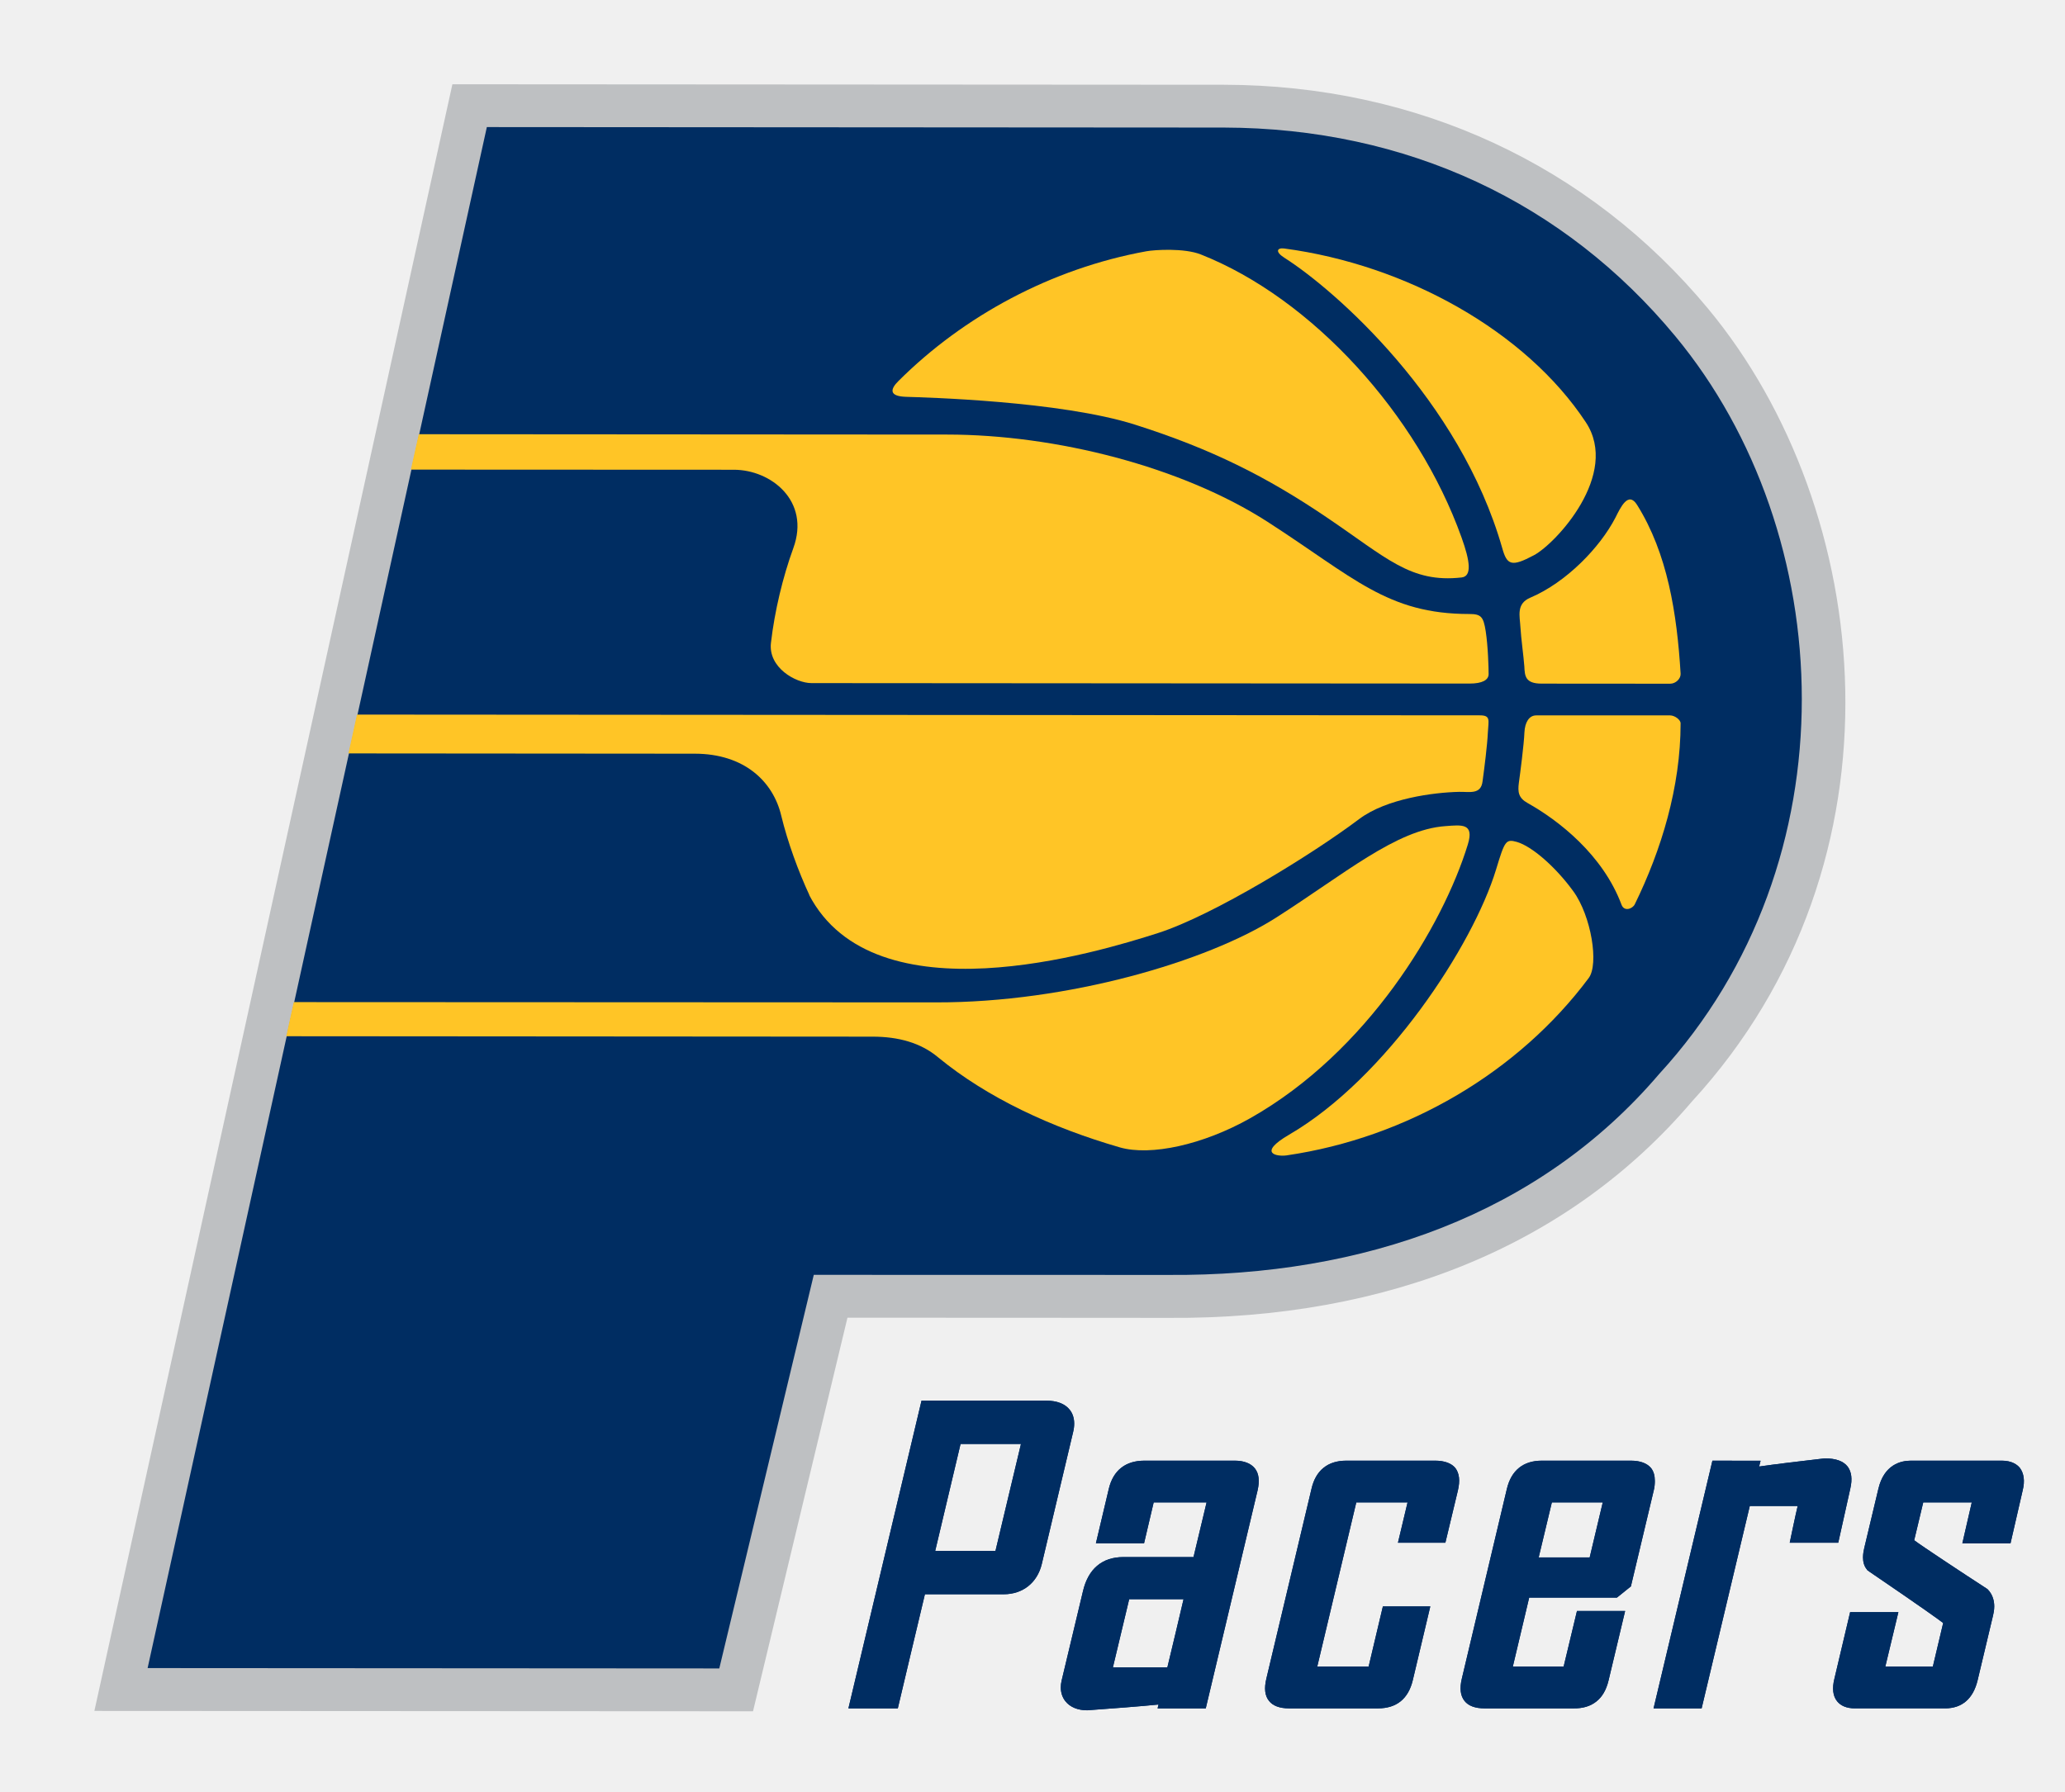
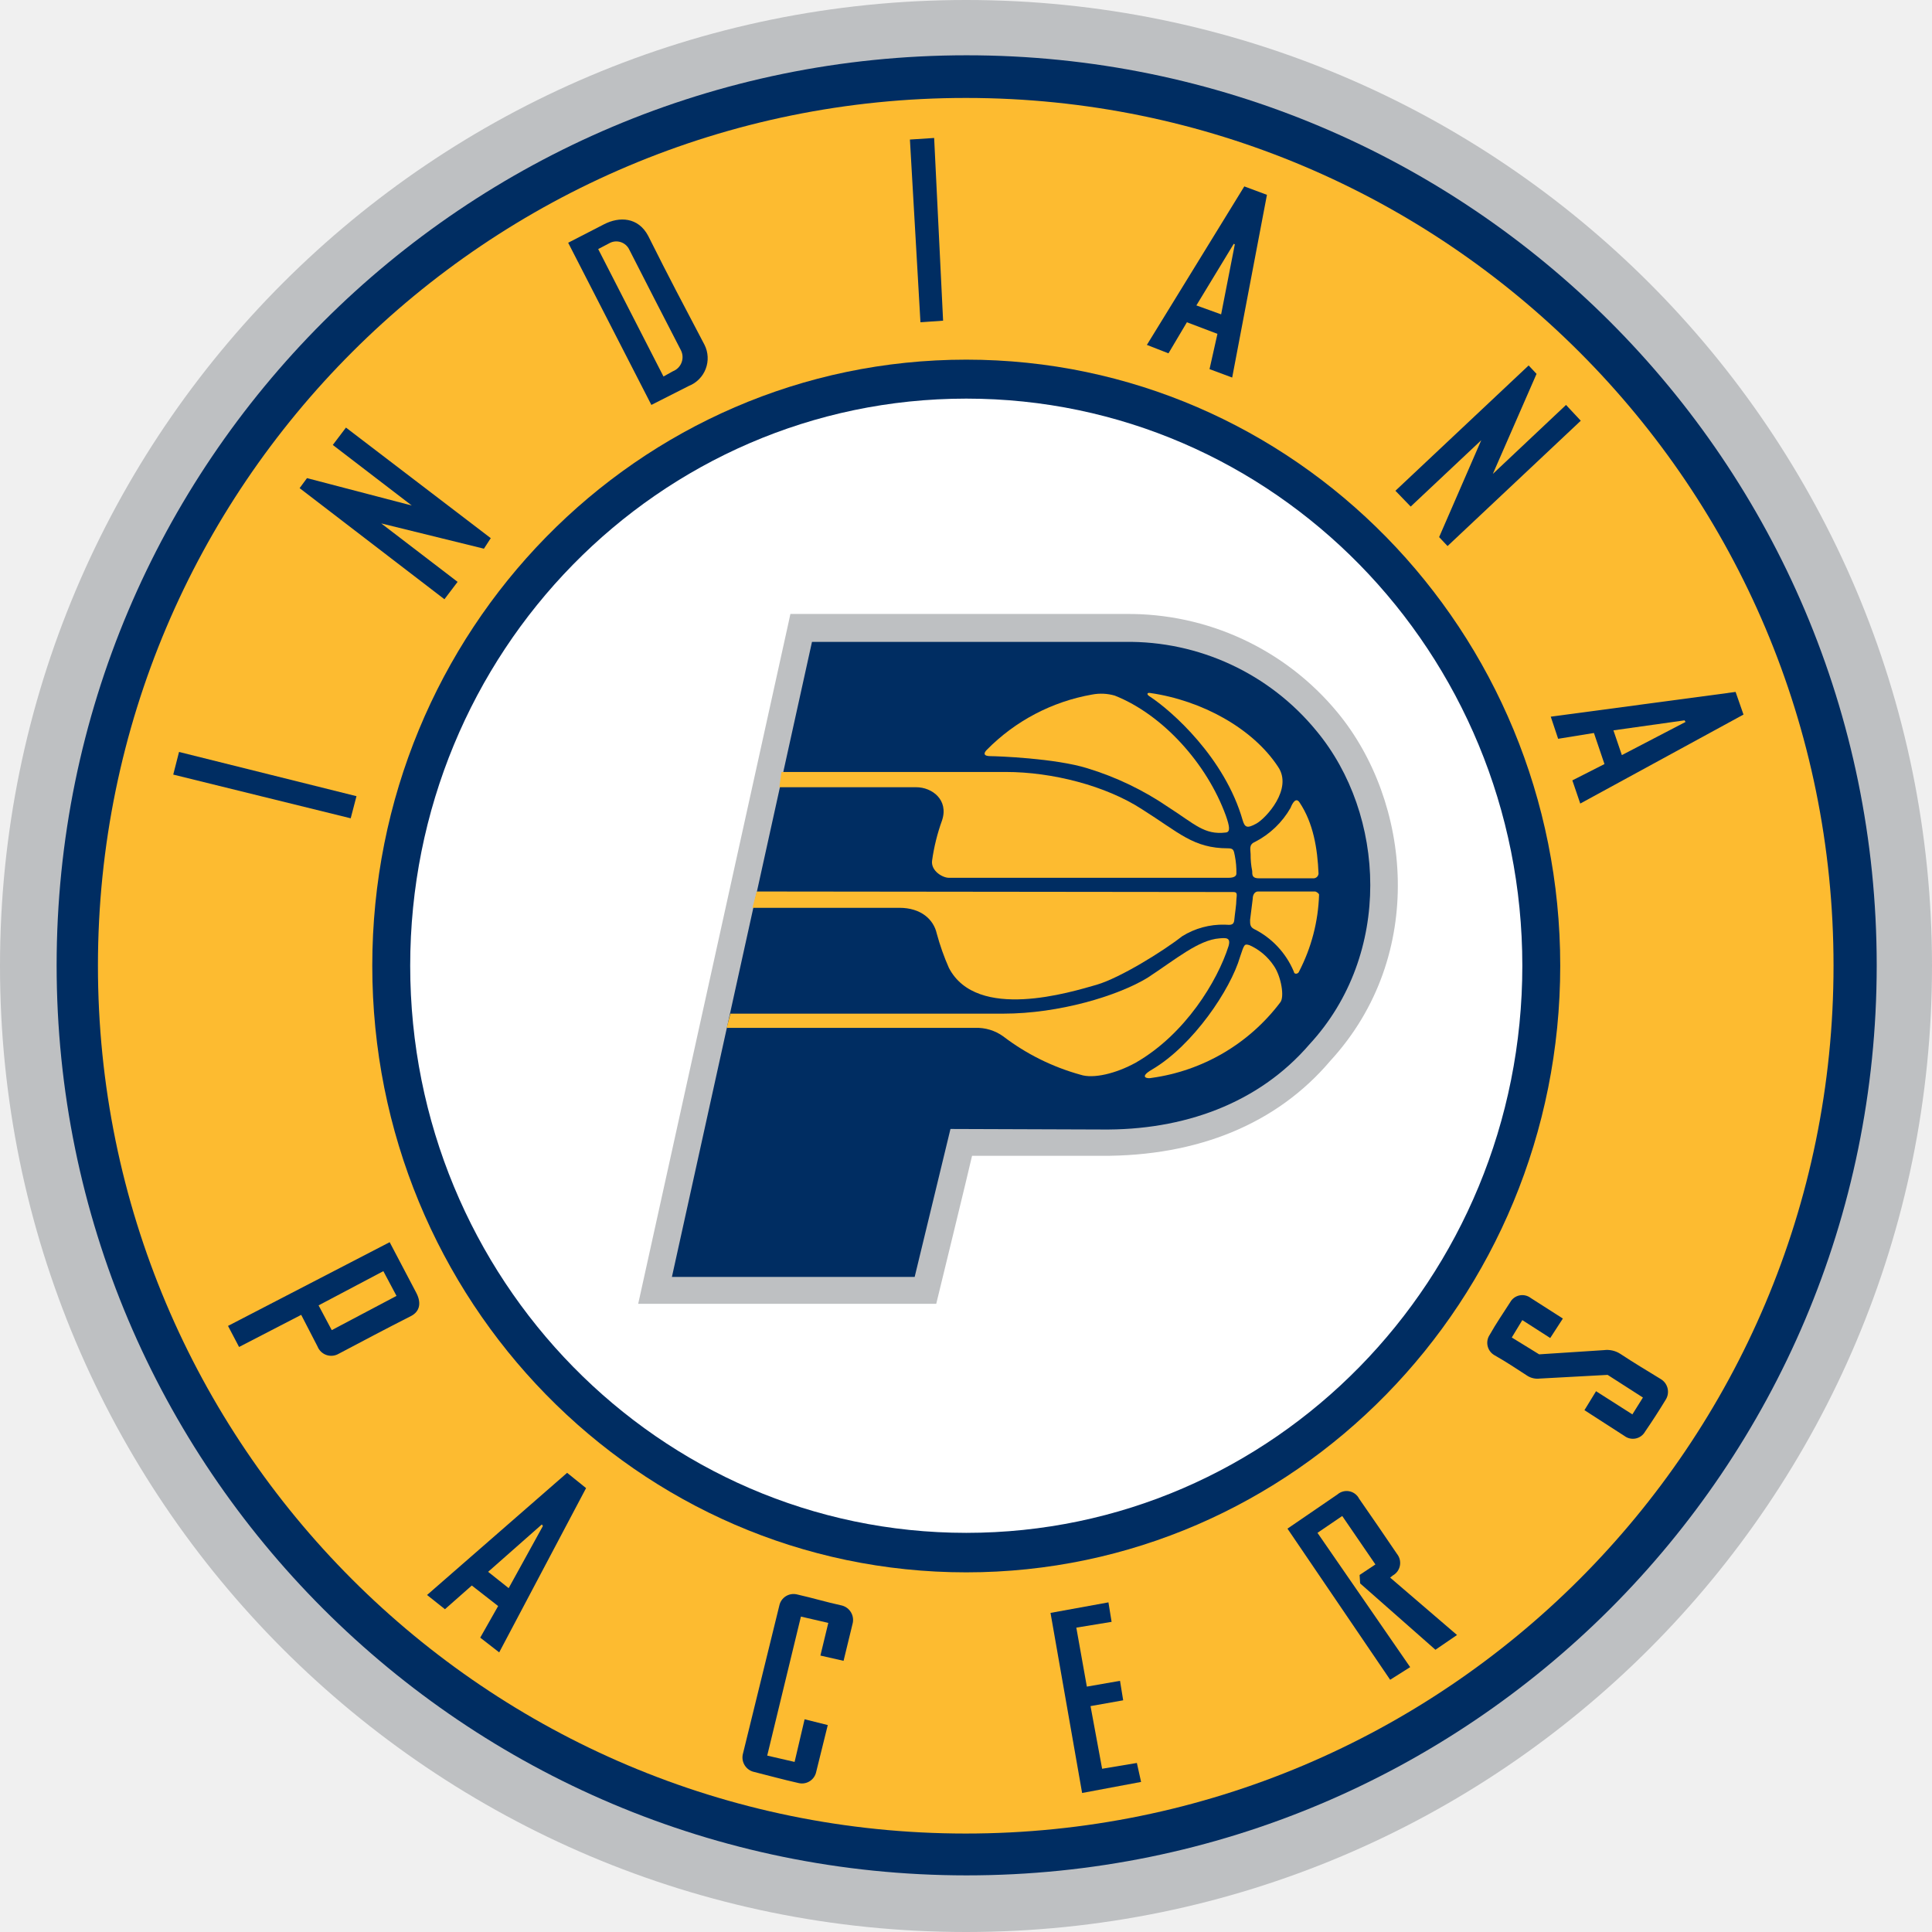
- <svg xmlns="http://www.w3.org/2000/svg" version="1.1" id="Layer_1" x="0px" y="0px" width="250px" height="217px" viewBox="0 0 250 217" enable-background="new 0 0 250 217" xml:space="preserve">
-   <g>
-     <path display="none" fill="#FFFFFF" d="M50.188,7.069l-0.459,2.017L5.026,212.339l90.17,0.044c0,0,10.577-44.09,11.445-47.674   c3.612,0.021,34.799,0.021,34.799,0.021c28.257,0.199,51.535-9.459,67.29-27.979c28.633-31.175,23.543-76.695,2.047-102.634   c-15.468-18.665-37.706-28.951-62.61-29.009L50.625,5.047L50.188,7.069" />
-     <path fill="#BEC0C2" d="M206.805,37.397c-14.46-17.447-35.282-27.095-58.638-27.134l-93.398-0.058L11.427,207.183l79.737,0.044   l11.434-47.662c10.715,0,38.876,0.021,38.843,0.021c26.708,0.188,48.625-8.862,63.373-26.177   C231.61,104.245,226.908,61.641,206.805,37.397" />
-     <path display="none" fill="none" stroke="#002D62" stroke-width="0.193" d="M206.805,37.397   c-14.46-17.447-35.282-27.095-58.638-27.134l-93.398-0.058L11.427,207.183l79.737,0.044l11.434-47.662   c10.715,0,38.876,0.021,38.843,0.021c26.708,0.188,48.625-8.862,63.373-26.177C231.61,104.245,226.908,61.641,206.805,37.397z" />
-     <path fill="#002D62" d="M98.521,154.375l-11.44,47.663l-69.21-0.044L58.94,15.389l89.216,0.058   c22.205,0.055,41.234,9.05,54.666,25.264c19.771,23.87,21.718,63.55-1.947,89.334c-14.527,17.038-35.813,24.506-59.391,24.34   L98.521,154.375" />
-     <g>
-       <path fill="#FFC526" d="M49.741,56.867l39.105,0.017c4.492,0,9.277,3.772,7.202,9.481c-1.283,3.524-2.262,7.626-2.71,11.459    c-0.365,3.004,2.982,4.896,4.907,4.896l79.685,0.055c1.505,0,2.29-0.423,2.29-1.148c0-0.703-0.066-3.344-0.354-5.203    c-0.276-1.754-0.563-2.072-1.991-2.072c-9.924,0-13.974-4.426-24.396-11.149c-10.411-6.705-25.682-10.574-38.804-10.58    l-63.976-0.042L49.741,56.867" />
-       <path fill="#FFC526" d="M98.023,108.466c-1.377-2.962-2.661-6.475-3.441-9.692c-0.979-4.146-4.481-7.501-10.466-7.507    l-41.932-0.033l1.034-4.702l135.927,0.091c1.35,0,1.063,0.573,0.984,2.077c-0.066,1.491-0.42,4.279-0.642,5.911    c-0.199,1.64-1.56,1.25-2.854,1.278c-3.064,0.069-8.751,0.805-12.06,3.275c-5.631,4.243-17.646,11.67-24.406,13.832    c-7.236,2.313-34.301,10.594-42.233-4.671" />
-       <path fill="#FFC526" d="M34.655,125.482l70.979,0.05c3.137,0,5.831,0.741,7.927,2.494c5.991,4.93,13.769,8.53,22.014,10.915    c3.718,1.073,10.079-0.31,15.788-3.535c14.206-8.032,23.334-23.319,26.343-33.155c0.786-2.578-0.719-2.362-2.71-2.213    c-5.975,0.417-12.271,5.839-20.546,11.108c-8.287,5.269-25.129,10.264-41.11,10.236l-77.773-0.033L34.655,125.482" />
-       <path fill="#FFC526" d="M138.773,30.43c1.007-0.188,4.603-0.409,6.595,0.379c13.476,5.319,26.243,19.356,31.575,34.276    c1.029,2.863,1.284,4.702,0,4.843c-6.185,0.692-9.061-2.373-16.341-7.288c-7.258-4.918-13.963-8.284-23.168-11.21    c-9.08-2.89-25.615-3.308-27.75-3.377c-2.135-0.069-1.864-0.968-0.935-1.892C116.671,38.247,127.314,32.513,138.773,30.43" />
-       <path fill="#FFC526" d="M203.464,81.57c0.044,0.583-0.564,1.223-1.272,1.223c-0.077,0-15.556-0.011-15.556-0.011    c-1.991,0-2.036-0.929-2.091-2.077c-0.078-1.14-0.398-3.416-0.476-4.777c-0.066-1.314-0.543-2.821,1.205-3.557    c4.338-1.842,8.431-6.071,10.301-9.692c0.62-1.236,1.549-3.252,2.622-1.535C201.882,67.029,203.021,74.284,203.464,81.57" />
-       <path fill="#FFC526" d="M197.91,109.515c-0.266,0.53-1.262,0.912-1.594,0.055c-2.268-6.077-7.645-10.234-11.362-12.319    c-1.129-0.623-1.217-1.344-1.073-2.454c0.155-1.114,0.619-4.638,0.675-6.129c0.066-1.179,0.542-2.039,1.438-2.039h16.197    c0.564,0.005,1.272,0.525,1.272,0.962C203.464,95.311,201.129,102.942,197.91,109.515" />
-       <path fill="#FFC526" d="M155.768,139.909c-1.14,0.166-3.618-0.216,0.299-2.506c11.771-6.849,22.261-22.913,25.06-32.126    c1.063-3.513,1.184-3.692,2.533-3.319c1.793,0.531,4.636,2.974,6.815,5.969c2.169,2.987,3.12,8.837,1.859,10.513    C183.858,129.791,170.428,137.769,155.768,139.909" />
-       <path fill="#FFC526" d="M185.718,67.229c-2.744,1.466-3.275,1.2-3.851-0.863c-5.122-17.945-20.202-31.228-26.376-35.155    c-1.173-0.747-0.863-1.233-0.011-1.12c14.77,1.964,29.23,10.016,36.51,21.043C196.15,57.439,188.361,65.812,185.718,67.229" />
-     </g>
-     <g>
-       <path fill="#002D62" d="M123.603,174.854c-0.188,0.729-2.932,12.347-3.087,12.955c-0.559,0-6.417,0-7.296,0    c0.221-0.929,2.932-12.357,3.07-12.955C116.854,174.854,122.717,174.854,123.603,174.854 M111.565,169.61l-8.851,37.263h5.98    c0,0,3.125-13.21,3.281-13.819c0.614,0,9.542,0,9.542,0c2.307,0,4.06-1.394,4.602-3.64l3.801-16.009    c0.089-0.365,0.127-0.687,0.127-1.019c0-0.642-0.177-1.217-0.531-1.659c-0.575-0.741-1.57-1.117-2.859-1.117H111.565z" />
-       <path fill="#002D62" d="M123.603,174.854c-0.188,0.729-2.932,12.347-3.087,12.955c-0.559,0-6.417,0-7.296,0    c0.221-0.929,2.932-12.357,3.07-12.955C116.854,174.854,122.717,174.854,123.603,174.854z M111.565,169.61l-8.851,37.263h5.98    c0,0,3.125-13.21,3.281-13.819c0.614,0,9.542,0,9.542,0c2.307,0,4.06-1.394,4.602-3.64l3.801-16.009    c0.089-0.365,0.127-0.687,0.127-1.019c0-0.642-0.177-1.217-0.531-1.659c-0.575-0.741-1.57-1.117-2.859-1.117H111.565z" />
-       <path fill="#002D62" d="M143.288,193.651c-0.188,0.819-1.814,7.7-1.959,8.254c-0.553,0-5.72,0-6.594,0    c0.199-0.808,1.848-7.7,1.97-8.254C137.27,193.651,142.414,193.651,143.288,193.651 M138.541,176.879    c-2.278,0-3.772,1.173-4.304,3.407l-1.56,6.595h5.83c0,0,1.029-4.382,1.162-4.945c0.564,0,5.532,0,6.406,0    c-0.211,0.852-1.449,6.063-1.582,6.615c-0.609,0-8.486,0-8.486,0c-2.578,0-4.271,1.428-4.901,4.149l-2.581,10.81    c-0.065,0.276-0.099,0.563-0.099,0.829c0,0.609,0.182,1.206,0.559,1.671c0.559,0.708,1.493,1.096,2.63,1.096    c0.022,0,0.155-0.012,0.155-0.012c2.091-0.144,6.693-0.497,8.485-0.686c-0.021,0.1-0.11,0.465-0.11,0.465h5.831l6.272-26.388    c0.266-1.15,0.166-2.058-0.331-2.677c-0.487-0.598-1.306-0.93-2.424-0.93H138.541z" />
-       <path fill="#002D62" d="M143.288,193.651c-0.188,0.819-1.814,7.7-1.959,8.254c-0.553,0-5.72,0-6.594,0    c0.199-0.808,1.848-7.7,1.97-8.254C137.27,193.651,142.414,193.651,143.288,193.651z M138.541,176.879    c-2.278,0-3.772,1.173-4.304,3.407l-1.56,6.595h5.83c0,0,1.029-4.382,1.162-4.945c0.564,0,5.532,0,6.406,0    c-0.211,0.852-1.449,6.063-1.582,6.615c-0.609,0-8.486,0-8.486,0c-2.578,0-4.271,1.428-4.901,4.149l-2.581,10.81    c-0.065,0.276-0.099,0.563-0.099,0.829c0,0.609,0.182,1.206,0.559,1.671c0.559,0.708,1.493,1.096,2.63,1.096    c0.022,0,0.155-0.012,0.155-0.012c2.091-0.144,6.693-0.497,8.485-0.686c-0.021,0.1-0.11,0.465-0.11,0.465h5.831l6.272-26.388    c0.266-1.15,0.166-2.058-0.331-2.677c-0.487-0.598-1.306-0.93-2.424-0.93H138.541z" />
-       <path fill="#002D62" d="M162.981,176.879c-2.235,0-3.695,1.173-4.204,3.407l-5.466,22.991c-0.276,1.161-0.188,2.058,0.321,2.688    c0.464,0.598,1.294,0.907,2.423,0.907h10.765c2.257,0,3.673-1.15,4.216-3.396l2.124-8.951h-5.742c0,0-1.594,6.716-1.726,7.291    c-0.564,0-5.345,0-6.219,0c0.232-0.94,4.581-19.272,4.725-19.881c0.564,0,5.354,0,6.207,0c-0.199,0.874-1.162,4.879-1.162,4.879    h5.742l1.516-6.329c0.277-1.194,0.178-2.068-0.31-2.722c-0.476-0.563-1.294-0.885-2.445-0.885H162.981" />
-       <path fill="#002D62" d="M162.981,176.879c-2.235,0-3.695,1.173-4.204,3.407l-5.466,22.991c-0.276,1.161-0.188,2.058,0.321,2.688    c0.464,0.598,1.294,0.907,2.423,0.907h10.765c2.257,0,3.673-1.15,4.216-3.396l2.124-8.951h-5.742c0,0-1.594,6.716-1.726,7.291    c-0.564,0-5.345,0-6.219,0c0.232-0.94,4.581-19.272,4.725-19.881c0.564,0,5.354,0,6.207,0c-0.199,0.874-1.162,4.879-1.162,4.879    h5.742l1.516-6.329c0.277-1.194,0.178-2.068-0.31-2.722c-0.476-0.563-1.294-0.885-2.445-0.885H162.981z" />
-       <path fill="#002D62" d="M194.037,181.936c-0.177,0.774-1.46,6.129-1.582,6.66c-0.553,0-5.311,0-6.174,0    c0.188-0.764,1.472-6.118,1.594-6.66C188.428,181.936,193.175,181.936,194.037,181.936 M186.646,176.879    c-2.224,0-3.684,1.173-4.215,3.407l-5.455,22.991c-0.276,1.161-0.177,2.058,0.321,2.688c0.465,0.598,1.283,0.907,2.423,0.907    h10.82c1.084,0.011,2.003-0.255,2.722-0.83c0.72-0.564,1.206-1.416,1.482-2.566l2.003-8.397h-5.831c0,0-1.471,6.162-1.615,6.737    c-0.553,0-5.288,0-6.151,0c0.21-0.885,1.848-7.789,1.98-8.353c0.62,0,10.621,0,10.621,0l1.693-1.361l2.766-11.617    c0.11-0.42,0.133-0.818,0.133-1.161c0-0.62-0.133-1.129-0.453-1.549c-0.487-0.575-1.295-0.896-2.435-0.896H186.646z" />
-       <path fill="#002D62" d="M194.037,181.936c-0.177,0.774-1.46,6.129-1.582,6.66c-0.553,0-5.311,0-6.174,0    c0.188-0.764,1.472-6.118,1.594-6.66C188.428,181.936,193.175,181.936,194.037,181.936z M186.646,176.879    c-2.224,0-3.684,1.173-4.215,3.407l-5.455,22.991c-0.276,1.161-0.177,2.058,0.321,2.688c0.465,0.598,1.283,0.907,2.423,0.907    h10.82c1.084,0.011,2.003-0.255,2.722-0.83c0.72-0.564,1.206-1.416,1.482-2.566l2.003-8.397h-5.831c0,0-1.471,6.162-1.615,6.737    c-0.553,0-5.288,0-6.151,0c0.21-0.885,1.848-7.789,1.98-8.353c0.62,0,10.621,0,10.621,0l1.693-1.361l2.766-11.617    c0.11-0.42,0.133-0.818,0.133-1.161c0-0.62-0.133-1.129-0.453-1.549c-0.487-0.575-1.295-0.896-2.435-0.896H186.646z" />
-       <path fill="#002D62" d="M220.712,176.624c-2.346,0.266-6.118,0.72-7.744,0.963c0.021-0.066,0.177-0.697,0.177-0.697l-5.831-0.011    l-7.125,29.994h5.82c0,0,5.687-23.887,5.83-24.507c0.554,0,4.935,0,5.798,0c-0.222,0.874-0.963,4.448-0.963,4.448h5.875    l1.46-6.562c0.266-1.15,0.145-2.035-0.331-2.666c-0.521-0.664-1.438-0.984-2.744-0.984    C220.878,176.613,220.712,176.624,220.712,176.624" />
-       <path fill="#002D62" d="M220.712,176.624c-2.346,0.266-6.118,0.72-7.744,0.963c0.021-0.066,0.177-0.697,0.177-0.697l-5.831-0.011    l-7.125,29.994h5.82c0,0,5.687-23.887,5.83-24.507c0.554,0,4.935,0,5.798,0c-0.222,0.874-0.963,4.448-0.963,4.448h5.875    l1.46-6.562c0.266-1.15,0.145-2.035-0.331-2.666c-0.521-0.664-1.438-0.984-2.744-0.984    C220.878,176.613,220.712,176.624,220.712,176.624z" />
-       <path fill="#002D62" d="M231.322,176.879c-1.161,0-3.22,0.442-3.916,3.407l-1.704,7.147c-0.066,0.266-0.155,0.708-0.155,1.162    c0,0.52,0.122,1.04,0.454,1.438c0.021,0.011,0.021,0.044,0.033,0.077c0.021,0.011,0.021,0.011,0.021,0.022v-0.012    c0.056,0.045,0.133,0.111,0.299,0.222c6.672,4.547,8.431,5.83,8.896,6.195c-0.1,0.442-1.206,5.078-1.25,5.277    c-0.554,0-4.912,0-5.753,0c0.221-0.885,1.582-6.594,1.582-6.594h-5.842l-1.903,8.055c-0.299,1.184-0.177,2.113,0.321,2.732    c0.453,0.564,1.173,0.863,2.146,0.863h10.941c2.059,0,3.396-1.184,3.928-3.396l1.87-7.855c0.044-0.21,0.144-0.62,0.144-1.084    c0-0.642-0.154-1.417-0.797-2.08l-0.033-0.033l-0.055-0.033c-3.087-2.003-7.955-5.223-8.807-5.875    c0.11-0.442,1.007-4.204,1.095-4.58c0.542,0,5.023,0,5.875,0c-0.199,0.874-1.14,4.956-1.14,4.956h5.831l1.472-6.406    c0.287-1.14,0.154-2.068-0.332-2.722c-0.321-0.398-0.963-0.885-2.213-0.885H231.322" />
-       <path fill="#002D62" d="M231.322,176.879c-1.161,0-3.22,0.442-3.916,3.407l-1.704,7.147c-0.066,0.266-0.155,0.708-0.155,1.162    c0,0.52,0.122,1.04,0.454,1.438c0.021,0.011,0.021,0.044,0.033,0.077c0.021,0.011,0.021,0.011,0.021,0.022v-0.012    c0.056,0.045,0.133,0.111,0.299,0.222c6.672,4.547,8.431,5.83,8.896,6.195c-0.1,0.442-1.206,5.078-1.25,5.277    c-0.554,0-4.912,0-5.753,0c0.221-0.885,1.582-6.594,1.582-6.594h-5.842l-1.903,8.055c-0.299,1.184-0.177,2.113,0.321,2.732    c0.453,0.564,1.173,0.863,2.146,0.863h10.941c2.059,0,3.396-1.184,3.928-3.396l1.87-7.855c0.044-0.21,0.144-0.62,0.144-1.084    c0-0.642-0.154-1.417-0.797-2.08l-0.033-0.033l-0.055-0.033c-3.087-2.003-7.955-5.223-8.807-5.875    c0.11-0.442,1.007-4.204,1.095-4.58c0.542,0,5.023,0,5.875,0c-0.199,0.874-1.14,4.956-1.14,4.956h5.831l1.472-6.406    c0.287-1.14,0.154-2.068-0.332-2.722c-0.321-0.398-0.963-0.885-2.213-0.885H231.322z" />
-     </g>
-   </g>
+ <svg xmlns="http://www.w3.org/2000/svg" height="262.68" width="262.68" version="1.1" viewBox="0 0 262.68 262.68">
+   <path d="M262.68,131.304A131.34,131.34,0,1,1,131.376,0,131.309,131.309,0,0,1,262.68,131.304Z" fill="#bec0c2" />
+   <path d="M255.163,131.304a123.732,123.732,0,1,1,0-.11Q255.163,131.249,255.163,131.304Z" fill="#002d62" />
+   <path d="M131.376,13.317a117.988,117.988,0,1,0,117.916,117.988A117.957,117.957,0,0,0,131.376,13.317Z" fill="#fdbb30" />
+   <path d="M212.134,131.304c0,45.534-36.227,82.477-80.759,82.477-44.675,0-80.759-36.943-80.759-82.477S86.701,48.899,131.376,48.899C175.979,48.899,212.134,85.77,212.134,131.304Z" fill="#002d62" />
+   <path d="M206.98,131.304c0,42.599-33.793,77.107-75.604,77.107-41.74,0-75.604-34.509-75.604-77.107S89.565,54.197,131.376,54.197,206.98,88.706,206.98,131.304Z" fill="#fff" />
+   <polygon points="48.469 108.251 47.682 111.258 23.555 105.315 24.342 102.237 48.469 108.251" fill="#002d62" />
+   <polygon points="51.834 71.165 62.216 79.112 60.426 81.474 40.737 66.368 41.74 65.008 55.987 68.731 45.248 60.497 47.038 58.135 66.726 73.17 65.795 74.601 51.834 71.165" fill="#002d62" />
+   <path d="M77.25,33.005l4.868-2.506c2.076-1.074,4.654-1.002,6.014,1.575,3.079,6.157,4.51,8.806,7.661,14.82a4.057,4.057,0,0,1-2.148,5.584l-5.083,2.577ZM90.209,51.19l1.289-.716a2.063,2.063,0,0,0,1.159-2.677q-.038-.096-.085-.187c-2.577-5.012-4.439-8.591-7.016-13.675a1.951,1.951,0,0,0-2.602-.921q-.061.029-.119.062l-1.503.788Z" fill="#002d62" />
+   <polygon points="128.226 43.601 125.147 43.816 123.715 18.973 127.009 18.758 128.226 43.601" fill="#002d62" />
+   <path d="M164.452,50.188l1.074-4.797-4.152-1.575-2.506,4.224-2.935-1.146,13.245-21.55,3.079,1.146L167.531,51.333ZM167.889,33.22l-.143-.072-5.083,8.377,3.365,1.217Z" fill="#002d62" />
+   <polygon points="201.395 59.853 191.802 68.874 189.725 66.726 207.839 49.687 208.913 50.832 202.97 64.435 212.922 55.056 214.926 57.204 196.813 74.243 195.668 73.026 201.395 59.853" fill="#002d62" />
+   <path d="M213.781,106.103l4.367-2.219-1.432-4.224-4.868.788-1.002-3.007,25.13-3.365,1.074,3.079-22.194,12.099Zm15.393-7.947-.143-.215-9.665,1.36,1.146,3.365Z" fill="#002d62" />
+   <path d="M32.504,183.139l-1.503-2.864,21.979-11.384,3.651,6.945c.716,1.432.358,2.506-.716,3.079-3.938,2.005-5.942,3.079-9.88,5.155a2.001,2.001,0,0,1-2.864-1.002L40.952,178.771Zm10.811-5.656,1.79,3.365,8.806-4.654L52.121,172.829Z" fill="#002d62" />
+   <path d="M65.294,222.659l2.434-4.296-3.58-2.792L60.497,218.793l-2.434-1.933,19.044-16.61,2.577,2.076L67.872,224.663Zm8.52-15.178-.143-.215L66.368,213.709l2.792,2.219Z" fill="#002d62" />
+   <path d="M109.396,233.756l3.15.788-1.575,6.372a1.977,1.977,0,0,1-2.344,1.525q-.045-.01-.09-.021c-2.219-.501-3.723-.931-6.014-1.503a2.018,2.018,0,0,1-1.527-2.41q.011-.048.024-.095c1.933-7.875,3.007-12.243,4.94-20.118a1.977,1.977,0,0,1,2.344-1.525q.045.01.09.021c2.219.501,3.795,1.002,6.086,1.503a2.028,2.028,0,0,1,1.438,2.482l-.007.024-1.217,5.012-3.15-.716L112.618,220.654l-3.723-.859-4.582,18.901,3.723.859Z" fill="#002d62" />
+   <polygon points="155.145 242.276 147.127 243.779 142.831 219.294 150.706 217.862 151.136 220.511 146.339 221.298 147.771 229.317 152.281 228.529 152.711 231.178 148.272 231.966 149.847 240.486 154.572 239.698 155.145 242.276" fill="#002d62" />
+   <path d="M191.73,226.668l-2.721,1.718L175.048,207.839l6.801-4.654a1.9,1.9,0,0,1,2.935.573c1.933,2.792,3.222,4.654,5.155,7.517a1.955,1.955,0,0,1-.573,2.935l-.358.286,9.092,7.804-2.935,2.005-10.238-9.021-.072-1.146,2.148-1.432-4.51-6.587-3.365,2.291Z" fill="#002d62" />
+   <path d="M217.003,189.153l4.94,3.15,1.432-2.291-4.797-3.079-9.236.501a2.559,2.559,0,0,1-1.647-.358c-1.79-1.146-2.577-1.718-4.582-2.864a1.943,1.943,0,0,1-.598-2.683l.025-.038c.931-1.647,1.79-2.864,2.792-4.439a1.882,1.882,0,0,1,2.792-.573l4.367,2.792-1.718,2.649-3.795-2.434-1.432,2.363,3.723,2.291,8.806-.573a3.316,3.316,0,0,1,2.219.501c2.291,1.503,3.079,1.933,5.513,3.437a2.013,2.013,0,0,1,.716,2.721c-1.002,1.647-1.79,2.864-2.864,4.439a1.9,1.9,0,0,1-2.792.573l-5.441-3.508Z" fill="#002d62" />
+   <path d="M107.248,84.481l-20.476,92.786h40.522s4.51-18.471,4.868-20.118H149.704c13.173.072,23.913-4.367,31.144-12.887,13.245-14.39,10.954-35.368,1.002-47.396A36.818,36.818,0,0,0,152.997,83.479H107.463Z" fill="#bec0c2" />
+   <path d="M129.228,153.498l-4.868,20.118H91.355l19.044-86.343h42.527A33.044,33.044,0,0,1,178.986,99.373c9.45,11.384,10.381,30.356-.931,42.599-6.945,8.09-17.183,11.741-28.351,11.598Z" fill="#002d62" />
+   <path d="M105.96,107.034h18.615c2.148,0,4.439,1.718,3.508,4.51a27.003,27.003,0,0,0-1.36,5.513c-.143,1.36,1.432,2.291,2.291,2.291h38.017c.716,0,1.074-.215,1.074-.573a11.453,11.453,0,0,0-.215-2.434c-.143-.788-.215-1.002-.931-1.002-4.725,0-6.658-2.148-11.67-5.298-4.94-3.222-12.243-5.083-18.543-5.083H106.246Z" fill="#fdbb30" />
+   <path d="M129.013,131.591a32.5,32.5,0,0,1-1.647-4.654c-.43-1.933-2.148-3.508-5.083-3.508H102.308l.573-2.219,64.793.072c.573,0,.501.286.43,1.002,0,.716-.215,2.005-.286,2.792-.072.859-.716.644-1.289.644a10.453,10.453,0,0,0-5.799,1.575c-2.649,2.076-8.448,5.656-11.598,6.587C145.623,134.884,132.808,138.893,129.013,131.591Z" fill="#fdbb30" />
+   <path d="M98.8,139.752H132.593a6.122,6.122,0,0,1,3.795,1.146,30.867,30.867,0,0,0,10.524,5.226c1.718.573,4.797-.143,7.517-1.647,6.73-3.866,11.097-11.097,12.601-15.822.358-1.217-.358-1.146-1.217-1.074-2.864.215-5.871,2.792-9.808,5.37-4.009,2.434-11.956,4.868-19.617,4.868H99.301Z" fill="#fdbb30" />
+   <path d="M148.487,94.433a6.599,6.599,0,0,1,3.079.143c6.515,2.577,12.529,9.236,15.106,16.324.501,1.432.644,2.219,0,2.291-2.935.358-4.224-1.146-7.804-3.437a40.363,40.363,0,0,0-11.026-5.298c-4.367-1.36-12.243-1.647-13.173-1.647-1.002,0-.931-.43-.501-.859A26.516,26.516,0,0,1,148.487,94.433Z" fill="#fdbb30" />
+   <path d="M179.272,118.775a.692.692,0,0,1-.644.644h-7.446c-.931,0-.931-.43-.931-1.002a10.838,10.838,0,0,1-.215-2.291c0-.573-.286-1.289.573-1.647a11.768,11.768,0,0,0,4.868-4.654c.215-.573.716-1.503,1.217-.716C178.557,111.902,179.129,115.339,179.272,118.775Z" fill="#fdbb30" />
+   <path d="M176.623,132.092c-.072.286-.644.501-.716,0a11.398,11.398,0,0,0-5.441-5.799c-.501-.286-.501-.644-.501-1.217.072-.501.286-2.219.358-2.864,0-.573.286-1.002.716-1.002h7.732c.215,0,.573.286.573.43A24.341,24.341,0,0,1,176.623,132.092Z" fill="#fdbb30" />
+   <path d="M156.577,146.554c-.573.143-1.79-.072.072-1.146,5.584-3.293,10.668-10.882,11.956-15.321.573-1.718.573-1.79,1.289-1.575a7.813,7.813,0,0,1,3.293,2.792c1.002,1.432,1.503,4.296.859,5.012A26.428,26.428,0,0,1,156.577,146.554Z" fill="#fdbb30" />
+   <path d="M170.824,111.974c-1.289.716-1.575.501-1.861-.43-2.434-8.52-9.665-14.892-12.601-16.825-.501-.286-.43-.573,0-.501,7.016,1.002,13.961,4.797,17.397,10.023C175.836,107.248,172.113,111.258,170.824,111.974Z" fill="#fdbb30" />
</svg>
